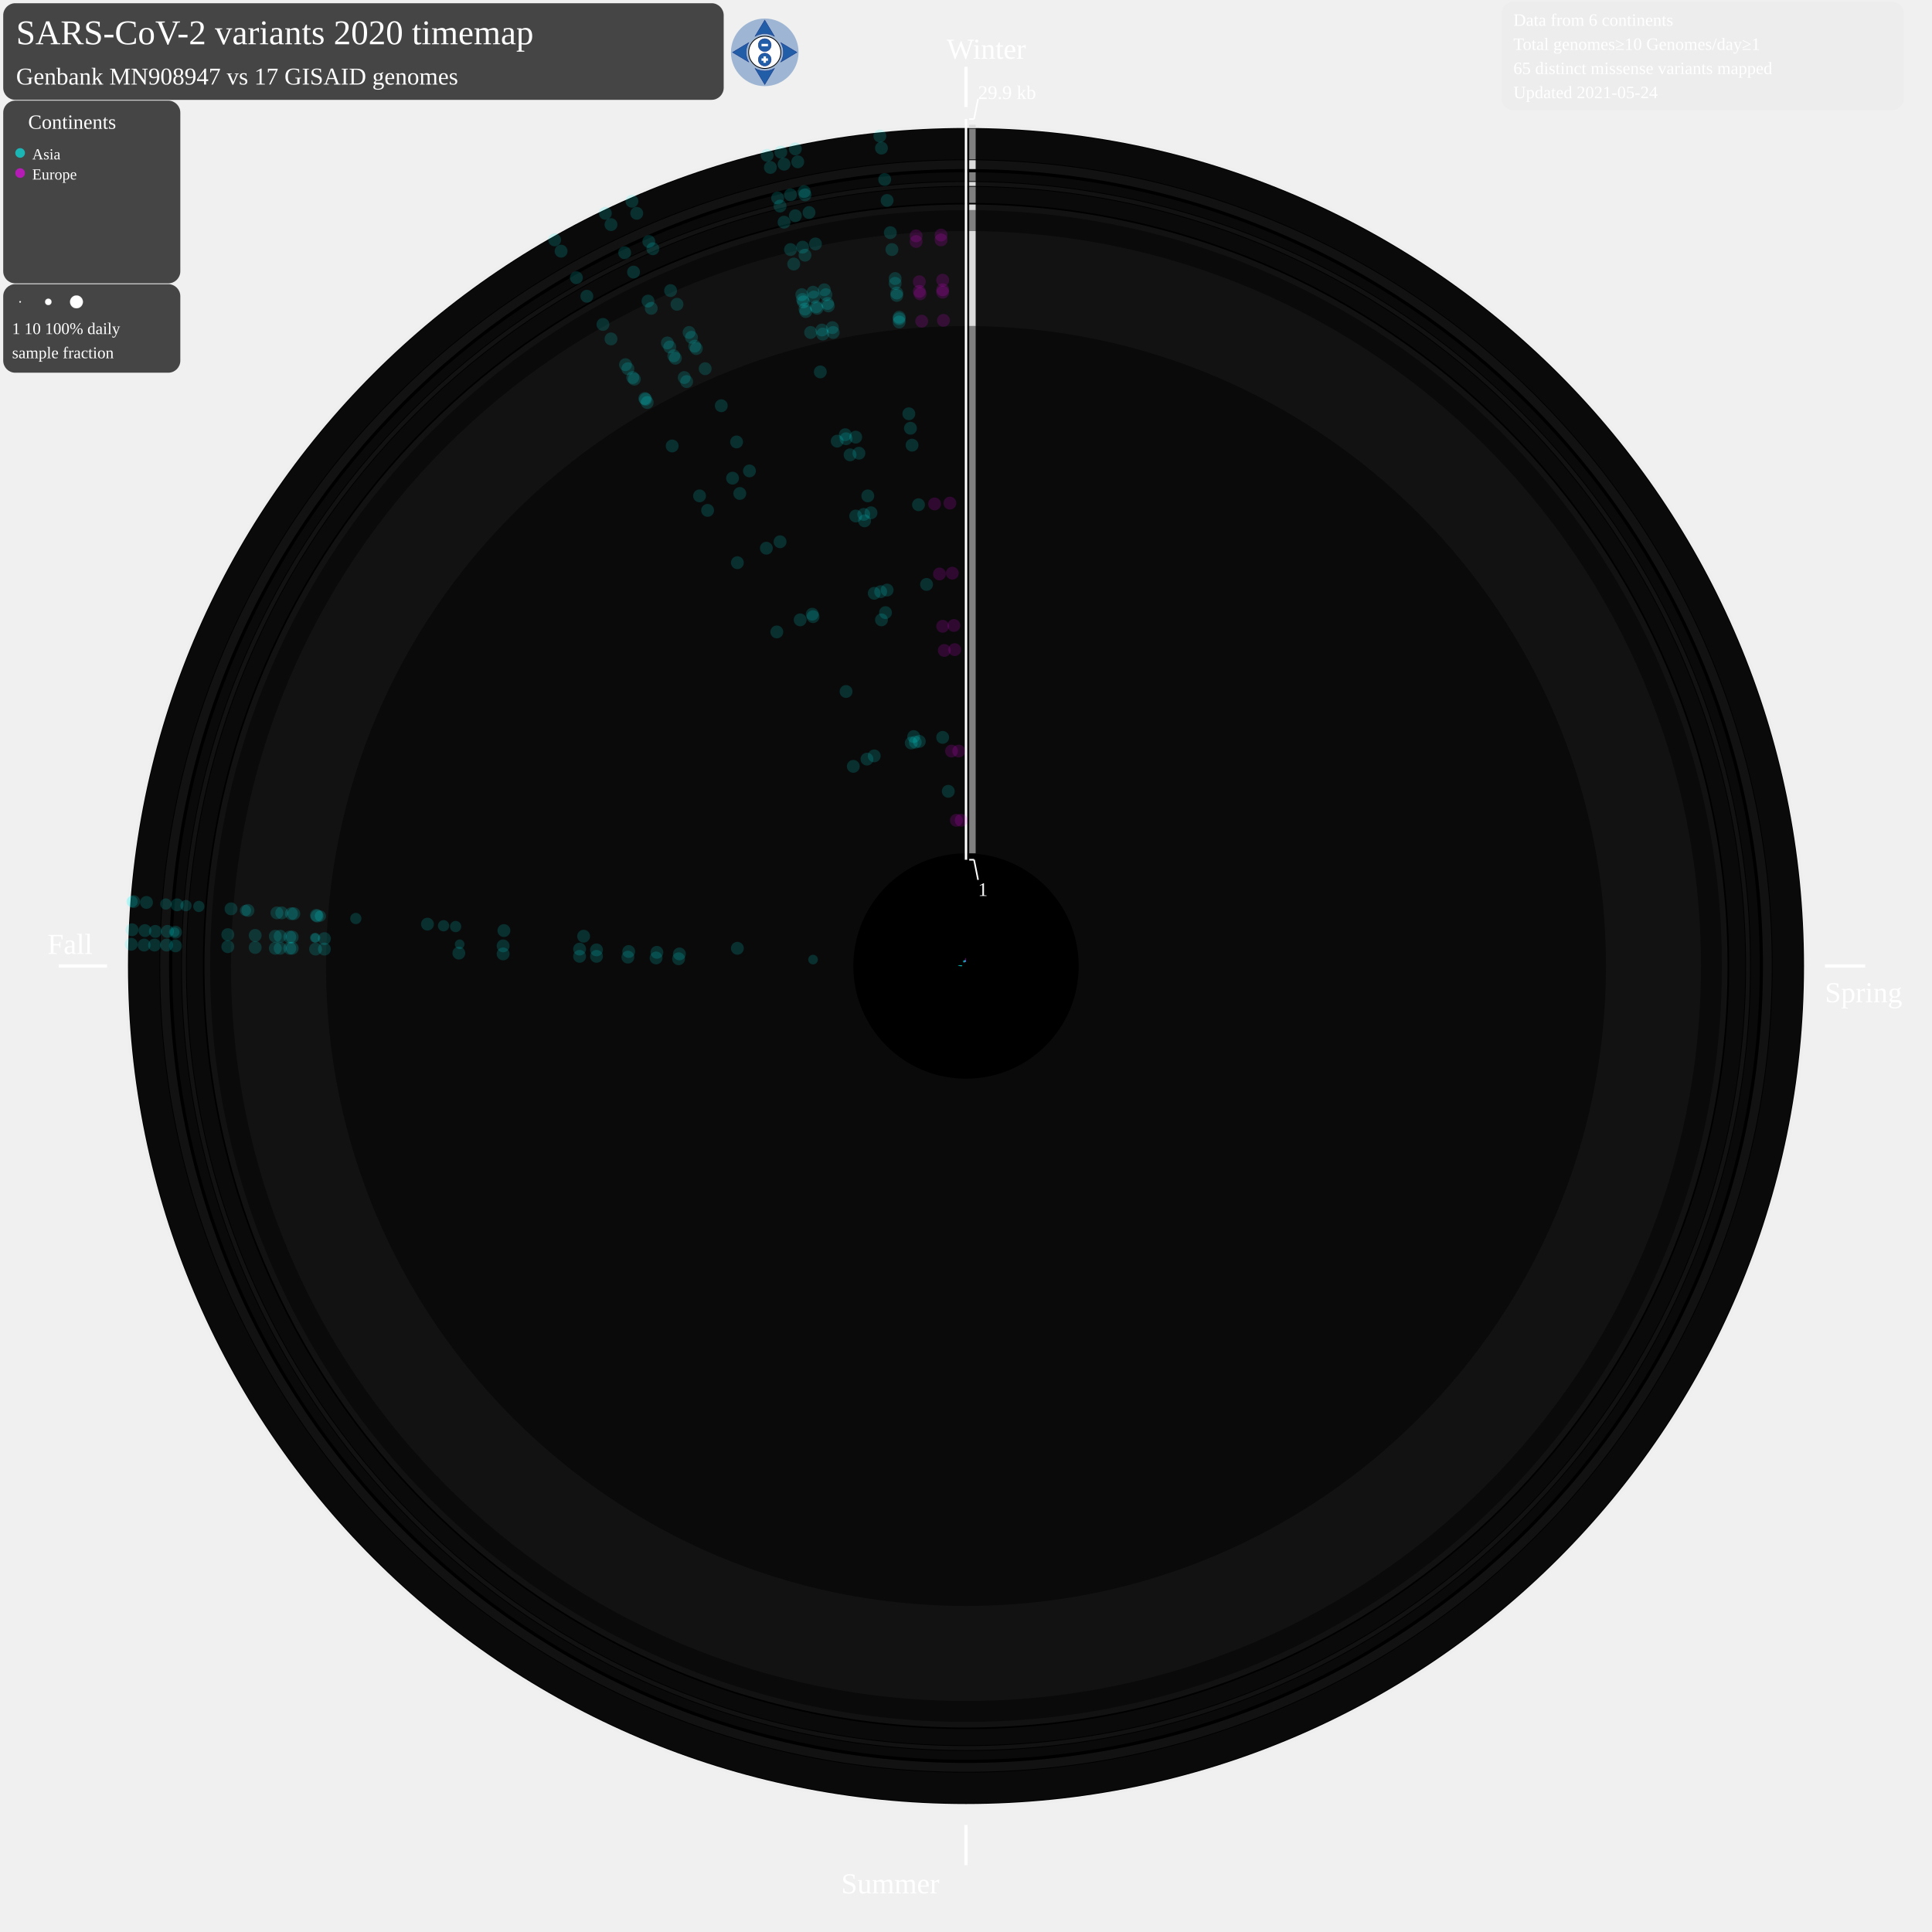
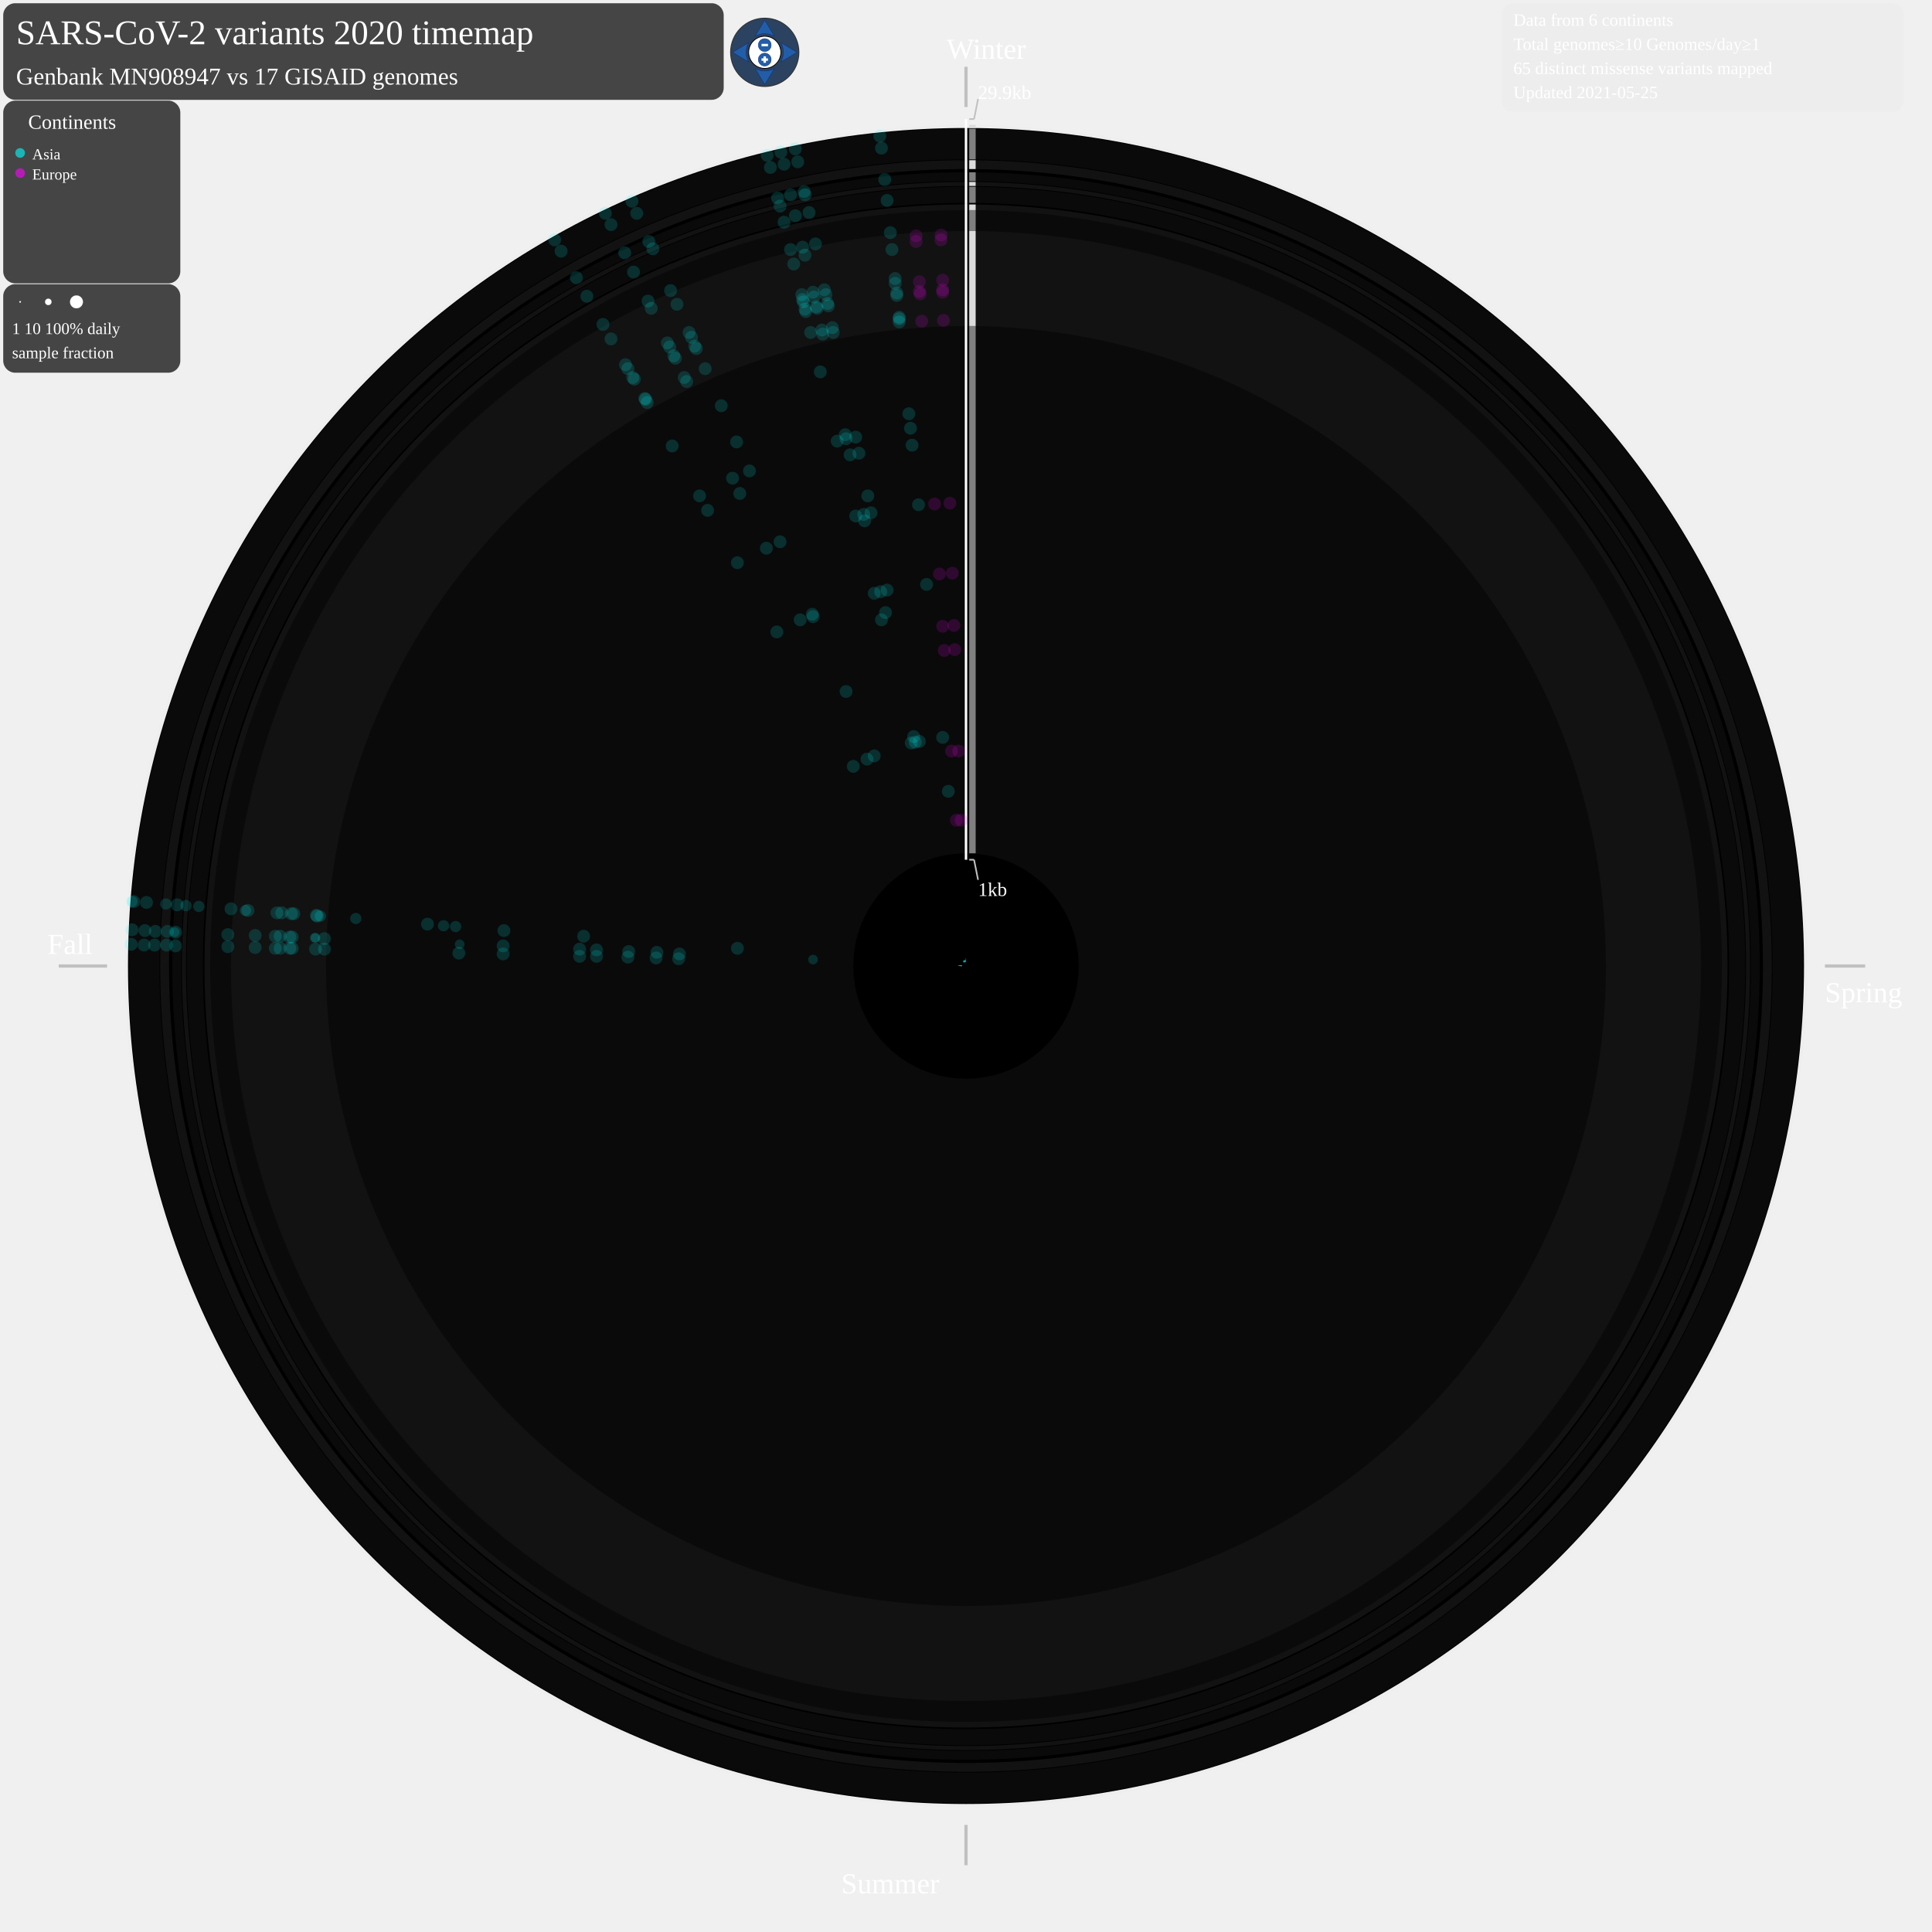
<svg xmlns="http://www.w3.org/2000/svg" width="2400" height="2400" style="background-color:black" viewBox="0 0 2400 2400" id="map-svg">
  <defs>
    <style type="text/css">
	.sb {
	stroke-width:0.8;
	stroke-opacity:50%;
	}
	.compass {
	fill: #fff;
	stroke: #000;
	stroke-width: 1;
	}
	.button {
	fill: #225EA8;
	stroke: #0C2C84;
	stroke-width: 0.5;
	stroke-miterlimit:6;
	stroke-linecap: round;
	}
	.button:hover {
	stroke-width: 1;
	}
	.plus-minus {
	fill: #fff;
	pointer-events: none;
	}
	.cv {
	stroke: none;
	fill-opacity:0.15;
	}
	a:link, a:visited {
	cursor: pointer;
	}
	a:hover, a:active {
	outline: dotted 2px yellow;
	}
	g:hover, g:active {
	outline: dotted 2px yellow;
	}
	.static {
	cursor: not-allowed;
	}
	.draggable, .draggable-group {
	cursor: pointer;
	}
	svg text {
	cursor: default;
	-webkit-user-select: none;
	-moz-user-select: none;
	-ms-user-select: none;
	user-select: none;
	}
	</style>
  </defs>
  <text font-size="3.6em" x="20" y="55" fill="white">SARS-CoV-2 variants 2020 timemap</text>
  <g id="matrix-group" transform="matrix(1 0 0 1 0 0)" class="draggable-group">
    <circle cx="1200" cy="1200" r="1045" style="fill:gainsboro;stroke:black;stroke-width:0;fill-opacity:0.085;" />
    <circle cx="1200" cy="1200" r="1041" style="fill:black;stroke:black;stroke-width:0;fill-opacity:1;" />
    <circle cx="1200" cy="1200" r="1040" style="fill:grey;stroke:black;stroke-width:0;fill-opacity:0.085;" />
    <circle cx="1200" cy="1200" r="1002" style="fill:black;stroke:black;stroke-width:0;fill-opacity:1;" />
    <circle cx="1200" cy="1200" r="1001" style="fill:gainsboro;stroke:black;stroke-width:0;fill-opacity:0.085;" />
    <circle cx="1200" cy="1200" r="990" style="fill:black;stroke:black;stroke-width:0;fill-opacity:1;" />
    <circle cx="1200" cy="1200" r="986" style="fill:grey;stroke:black;stroke-width:0;fill-opacity:0.085;" />
    <circle cx="1200" cy="1200" r="975" style="fill:black;stroke:black;stroke-width:0;fill-opacity:1;" />
    <circle cx="1200" cy="1200" r="974" style="fill:gainsboro;stroke:black;stroke-width:0;fill-opacity:0.085;" />
    <circle cx="1200" cy="1200" r="969" style="fill:black;stroke:black;stroke-width:0;fill-opacity:1;" />
    <circle cx="1200" cy="1200" r="968" style="fill:grey;stroke:black;stroke-width:0;fill-opacity:0.085;" />
    <circle cx="1200" cy="1200" r="948" style="fill:black;stroke:black;stroke-width:0;fill-opacity:1;" />
    <circle cx="1200" cy="1200" r="946" style="fill:gainsboro;stroke:black;stroke-width:0;fill-opacity:0.085;" />
    <circle cx="1200" cy="1200" r="939" style="fill:black;stroke:black;stroke-width:0;fill-opacity:1;" />
    <circle cx="1200" cy="1200" r="939" style="fill:grey;stroke:black;stroke-width:0;fill-opacity:0.085;" />
    <circle cx="1200" cy="1200" r="913" style="fill:black;stroke:black;stroke-width:0;fill-opacity:1;" />
    <circle cx="1200" cy="1200" r="913" style="fill:gainsboro;stroke:black;stroke-width:0;fill-opacity:0.085;" />
    <circle cx="1200" cy="1200" r="795" style="fill:black;stroke:black;stroke-width:0;fill-opacity:1;" />
    <circle cx="1200" cy="1200" r="795" style="fill:grey;stroke:black;stroke-width:0;fill-opacity:0.085;" />
    <circle cx="1200" cy="1200" r="140" style="fill:black;stroke:black;stroke-width:0;fill-opacity:1;" />
-     <line x1="1200" y1="82.938" x2="1200" y2="132.938" style="stroke:white;stroke-width:4" />
+     <line x1="1200" y1="82.938" x2="1200" y2="132.938" style="stroke:silver;stroke-width:4" />
    <text font-size="3.0em" x="1176" y="72.938" fill="white">Winter</text>
-     <line x1="2267" y1="1200" x2="2317" y2="1200" style="stroke:white;stroke-width:4" />
+     <line x1="2267" y1="1200" x2="2317" y2="1200" style="stroke:silver;stroke-width:4" />
    <text font-size="3.0em" x="2267" y="1245" fill="white">Spring</text>
-     <line x1="1200" y1="2267" x2="1200" y2="2317" style="stroke:white;stroke-width:4" />
+     <line x1="1200" y1="2267" x2="1200" y2="2317" style="stroke:silver;stroke-width:4" />
    <text font-size="3.0em" x="1045" y="2352" fill="white">Summer</text>
-     <line x1="133" y1="1200" x2="73" y2="1200" style="stroke:white;stroke-width:4" />
+     <line x1="133" y1="1200" x2="73" y2="1200" style="stroke:silver;stroke-width:4" />
    <text font-size="3.0em" x="59" y="1185" fill="white">Fall</text>
    <g>
      <line x1="1208" y1="1060" x2="1208" y2="405" style="stroke:grey;stroke-width:8" />
    </g>
    <g>
      <line x1="1208" y1="405" x2="1208" y2="287" style="stroke:gainsboro;stroke-width:8" />
    </g>
    <g>
      <line x1="1208" y1="287" x2="1208" y2="261" style="stroke:grey;stroke-width:8" />
    </g>
    <g>
      <line x1="1208" y1="261" x2="1208" y2="254" style="stroke:gainsboro;stroke-width:8" />
    </g>
    <g>
      <line x1="1208" y1="252" x2="1208" y2="232" style="stroke:grey;stroke-width:8" />
    </g>
    <g>
      <line x1="1208" y1="231" x2="1208" y2="226" style="stroke:gainsboro;stroke-width:8" />
    </g>
    <g>
      <line x1="1208" y1="225" x2="1208" y2="214" style="stroke:grey;stroke-width:8" />
    </g>
    <g>
      <line x1="1208" y1="210" x2="1208" y2="199" style="stroke:gainsboro;stroke-width:8" />
    </g>
    <g>
      <line x1="1208" y1="198" x2="1208" y2="160" style="stroke:grey;stroke-width:8" />
    </g>
    <g>
      <line x1="1208" y1="159" x2="1208" y2="155" style="stroke:gainsboro;stroke-width:8" />
    </g>
    <line x1="1200" y1="147.938" x2="1200" y2="1068" style="stroke:white;stroke-width:3" />
-     <line x1="1204" y1="147.938" x2="1210" y2="147.938" style="stroke:white;stroke-width:2" />
-     <line x1="1210" y1="147.938" x2="1215" y2="122.938" style="stroke:white;stroke-width:2" />
-     <line x1="1204" y1="1068" x2="1210" y2="1068" style="stroke:white;stroke-width:2" />
-     <line x1="1210" y1="1068" x2="1215" y2="1093" style="stroke:white;stroke-width:2" />
-     <text font-size="2.0em" x="1215" y="122.938" fill="white">29.9 kb</text>
-     <text font-size="2.0em" x="1215" y="1113" fill="white">1</text>
+     <line x1="1204" y1="147.938" x2="1210" y2="147.938" style="stroke:silver;stroke-width:2" />
+     <line x1="1210" y1="147.938" x2="1215" y2="122.938" style="stroke:silver;stroke-width:2" />
+     <line x1="1204" y1="1068" x2="1210" y2="1068" style="stroke:silver;stroke-width:2" />
+     <line x1="1210" y1="1068" x2="1215" y2="1093" style="stroke:silver;stroke-width:2" />
+     <text font-size="2.0em" x="1215" y="122.938" fill="white">29.9kb</text>
+     <text font-size="2.0em" x="1215" y="1113" fill="white">1kb</text>
    <g>
      <line x1="1195.0" y1="1199.9" x2="1192.6" y2="1199.8" style="stroke:cyan;" class="sb" />
    </g>
    <g>
      <circle cx="843" cy="1191" r="8" style="fill:cyan;" class="cv" />
    </g>
    <g>
      <circle cx="815" cy="1190" r="8" style="fill:cyan;" class="cv" />
    </g>
    <g>
      <circle cx="780" cy="1189" r="8" style="fill:cyan;" class="cv" />
    </g>
    <g>
      <circle cx="741" cy="1188" r="8" style="fill:cyan;" class="cv" />
    </g>
    <g>
      <circle cx="720" cy="1188" r="8" style="fill:cyan;" class="cv" />
    </g>
    <g>
      <circle cx="625" cy="1185" r="8" style="fill:cyan;" class="cv" />
    </g>
    <g>
      <circle cx="570" cy="1184" r="8" style="fill:cyan;" class="cv" />
    </g>
    <g>
      <circle cx="403" cy="1179" r="8" style="fill:cyan;" class="cv" />
    </g>
    <g>
      <circle cx="392" cy="1179" r="8" style="fill:cyan;" class="cv" />
    </g>
    <g>
      <circle cx="363" cy="1178" r="8" style="fill:cyan;" class="cv" />
    </g>
    <g>
      <circle cx="360" cy="1178" r="8" style="fill:cyan;" class="cv" />
    </g>
    <g>
      <circle cx="348" cy="1178" r="8" style="fill:cyan;" class="cv" />
    </g>
    <g>
      <circle cx="342" cy="1178" r="8" style="fill:cyan;" class="cv" />
    </g>
    <g>
      <circle cx="317" cy="1177" r="8" style="fill:cyan;" class="cv" />
    </g>
    <g>
      <circle cx="283" cy="1176" r="8" style="fill:cyan;" class="cv" />
    </g>
    <g>
      <circle cx="218" cy="1175" r="8" style="fill:cyan;" class="cv" />
    </g>
    <g>
      <circle cx="207" cy="1174" r="8" style="fill:cyan;" class="cv" />
    </g>
    <g>
      <circle cx="192" cy="1174" r="8" style="fill:cyan;" class="cv" />
    </g>
    <g>
      <circle cx="179" cy="1174" r="8" style="fill:cyan;" class="cv" />
    </g>
    <g>
      <circle cx="163" cy="1173" r="8" style="fill:cyan;" class="cv" />
    </g>
    <g>
      <line x1="1195.0" y1="1199.8" x2="1190.2" y2="1199.6" style="stroke:cyan;" class="sb" />
    </g>
    <g>
      <circle cx="1010" cy="1192" r="6" style="fill:cyan;" class="cv" />
    </g>
    <g>
      <circle cx="844" cy="1185" r="8" style="fill:cyan;" class="cv" />
    </g>
    <g>
      <circle cx="816" cy="1183" r="8" style="fill:cyan;" class="cv" />
    </g>
    <g>
      <circle cx="781" cy="1182" r="8" style="fill:cyan;" class="cv" />
    </g>
    <g>
      <circle cx="741" cy="1180" r="8" style="fill:cyan;" class="cv" />
    </g>
    <g>
      <circle cx="720" cy="1179" r="8" style="fill:cyan;" class="cv" />
    </g>
    <g>
      <circle cx="625" cy="1175" r="8" style="fill:cyan;" class="cv" />
    </g>
    <g>
      <circle cx="571" cy="1173" r="6" style="fill:cyan;" class="cv" />
    </g>
    <g>
      <circle cx="403" cy="1166" r="8" style="fill:cyan;" class="cv" />
    </g>
    <g>
      <circle cx="392" cy="1165" r="6" style="fill:cyan;" class="cv" />
    </g>
    <g>
      <circle cx="391" cy="1165" r="6" style="fill:cyan;" class="cv" />
    </g>
    <g>
      <circle cx="363" cy="1164" r="8" style="fill:cyan;" class="cv" />
    </g>
    <g>
      <circle cx="360" cy="1164" r="8" style="fill:cyan;" class="cv" />
    </g>
    <g>
      <circle cx="348" cy="1163" r="8" style="fill:cyan;" class="cv" />
    </g>
    <g>
      <circle cx="342" cy="1163" r="8" style="fill:cyan;" class="cv" />
    </g>
    <g>
      <circle cx="317" cy="1162" r="8" style="fill:cyan;" class="cv" />
    </g>
    <g>
      <circle cx="283" cy="1161" r="8" style="fill:cyan;" class="cv" />
    </g>
    <g>
      <circle cx="218" cy="1158" r="8" style="fill:cyan;" class="cv" />
    </g>
    <g>
      <circle cx="217" cy="1158" r="6" style="fill:cyan;" class="cv" />
    </g>
    <g>
      <circle cx="208" cy="1157" r="8" style="fill:cyan;" class="cv" />
    </g>
    <g>
      <circle cx="193" cy="1157" r="8" style="fill:cyan;" class="cv" />
    </g>
    <g>
      <circle cx="180" cy="1156" r="8" style="fill:cyan;" class="cv" />
    </g>
    <g>
      <circle cx="164" cy="1155" r="8" style="fill:cyan;" class="cv" />
    </g>
    <g>
      <line x1="1195.0" y1="1199.6" x2="1191.2" y2="1199.3" style="stroke:cyan;" class="sb" />
    </g>
    <g>
      <circle cx="916" cy="1178" r="8" style="fill:cyan;" class="cv" />
    </g>
    <g>
      <circle cx="725" cy="1163" r="8" style="fill:cyan;" class="cv" />
    </g>
    <g>
      <circle cx="626" cy="1156" r="8" style="fill:cyan;" class="cv" />
    </g>
    <g>
      <circle cx="566" cy="1151" r="7" style="fill:cyan;" class="cv" />
    </g>
    <g>
      <circle cx="551" cy="1150" r="7" style="fill:cyan;" class="cv" />
    </g>
    <g>
      <circle cx="531" cy="1148" r="8" style="fill:cyan;" class="cv" />
    </g>
    <g>
      <circle cx="442" cy="1141" r="7" style="fill:cyan;" class="cv" />
    </g>
    <g>
      <circle cx="398" cy="1138" r="7" style="fill:cyan;" class="cv" />
    </g>
    <g>
      <circle cx="394" cy="1138" r="8" style="fill:cyan;" class="cv" />
    </g>
    <g>
      <circle cx="393" cy="1137" r="8" style="fill:cyan;" class="cv" />
    </g>
    <g>
      <circle cx="365" cy="1135" r="8" style="fill:cyan;" class="cv" />
    </g>
    <g>
      <circle cx="362" cy="1135" r="8" style="fill:cyan;" class="cv" />
    </g>
    <g>
      <circle cx="350" cy="1134" r="8" style="fill:cyan;" class="cv" />
    </g>
    <g>
      <circle cx="344" cy="1134" r="8" style="fill:cyan;" class="cv" />
    </g>
    <g>
      <circle cx="308" cy="1131" r="8" style="fill:cyan;" class="cv" />
    </g>
    <g>
      <circle cx="305" cy="1131" r="7" style="fill:cyan;" class="cv" />
    </g>
    <g>
      <circle cx="287" cy="1129" r="8" style="fill:cyan;" class="cv" />
    </g>
    <g>
      <circle cx="247" cy="1126" r="7" style="fill:cyan;" class="cv" />
    </g>
    <g>
      <circle cx="231" cy="1125" r="7" style="fill:cyan;" class="cv" />
    </g>
    <g>
      <circle cx="220" cy="1124" r="8" style="fill:cyan;" class="cv" />
    </g>
    <g>
      <circle cx="206" cy="1123" r="7" style="fill:cyan;" class="cv" />
    </g>
    <g>
      <circle cx="182" cy="1121" r="8" style="fill:cyan;" class="cv" />
    </g>
    <g>
      <circle cx="166" cy="1120" r="8" style="fill:cyan;" class="cv" />
    </g>
    <g>
      <circle cx="164" cy="1120" r="7" style="fill:cyan;" class="cv" />
    </g>
    <g>
      <line x1="1197.5" y1="1195.6" x2="1196.4" y2="1193.6" style="stroke:cyan;" class="sb" />
    </g>
    <g>
      <circle cx="1060" cy="952" r="8" style="fill:cyan;" class="cv" />
    </g>
    <g>
      <circle cx="965" cy="785" r="8" style="fill:cyan;" class="cv" />
    </g>
    <g>
      <circle cx="916" cy="699" r="8" style="fill:cyan;" class="cv" />
    </g>
    <g>
      <circle cx="879" cy="634" r="8" style="fill:cyan;" class="cv" />
    </g>
    <g>
      <circle cx="869" cy="616" r="8" style="fill:cyan;" class="cv" />
    </g>
    <g>
      <circle cx="835" cy="554" r="8" style="fill:cyan;" class="cv" />
    </g>
    <g>
      <circle cx="804" cy="500" r="8" style="fill:cyan;" class="cv" />
    </g>
    <g>
      <circle cx="802" cy="496" r="8" style="fill:cyan;" class="cv" />
    </g>
    <g>
      <circle cx="801" cy="495" r="8" style="fill:cyan;" class="cv" />
    </g>
    <g>
      <circle cx="788" cy="471" r="8" style="fill:cyan;" class="cv" />
    </g>
    <g>
      <circle cx="786" cy="469" r="8" style="fill:cyan;" class="cv" />
    </g>
    <g>
      <circle cx="780" cy="458" r="8" style="fill:cyan;" class="cv" />
    </g>
    <g>
      <circle cx="777" cy="453" r="8" style="fill:cyan;" class="cv" />
    </g>
    <g>
      <circle cx="759" cy="421" r="8" style="fill:cyan;" class="cv" />
    </g>
    <g>
      <circle cx="749" cy="403" r="8" style="fill:cyan;" class="cv" />
    </g>
    <g>
      <circle cx="729" cy="368" r="8" style="fill:cyan;" class="cv" />
    </g>
    <g>
      <circle cx="716" cy="345" r="8" style="fill:cyan;" class="cv" />
    </g>
    <g>
      <circle cx="697" cy="312" r="8" style="fill:cyan;" class="cv" />
    </g>
    <g>
      <circle cx="689" cy="298" r="8" style="fill:cyan;" class="cv" />
    </g>
    <g>
      <line x1="1197.8" y1="1195.5" x2="1196.8" y2="1193.3" style="stroke:cyan;" class="sb" />
    </g>
    <g>
      <circle cx="1077" cy="943" r="8" style="fill:cyan;" class="cv" />
    </g>
    <g>
      <circle cx="994" cy="770" r="8" style="fill:cyan;" class="cv" />
    </g>
    <g>
      <circle cx="952" cy="681" r="8" style="fill:cyan;" class="cv" />
    </g>
    <g>
      <circle cx="919" cy="613" r="8" style="fill:cyan;" class="cv" />
    </g>
    <g>
      <circle cx="910" cy="594" r="8" style="fill:cyan;" class="cv" />
    </g>
    <g>
      <circle cx="853" cy="474" r="8" style="fill:cyan;" class="cv" />
    </g>
    <g>
      <circle cx="850" cy="469" r="8" style="fill:cyan;" class="cv" />
    </g>
    <g>
      <circle cx="839" cy="445" r="8" style="fill:cyan;" class="cv" />
    </g>
    <g>
      <circle cx="837" cy="442" r="8" style="fill:cyan;" class="cv" />
    </g>
    <g>
      <circle cx="832" cy="431" r="8" style="fill:cyan;" class="cv" />
    </g>
    <g>
      <circle cx="829" cy="426" r="8" style="fill:cyan;" class="cv" />
    </g>
    <g>
      <circle cx="809" cy="383" r="8" style="fill:cyan;" class="cv" />
    </g>
    <g>
      <circle cx="805" cy="374" r="8" style="fill:cyan;" class="cv" />
    </g>
    <g>
      <circle cx="787" cy="338" r="8" style="fill:cyan;" class="cv" />
    </g>
    <g>
      <circle cx="776" cy="314" r="8" style="fill:cyan;" class="cv" />
    </g>
    <g>
      <circle cx="759" cy="279" r="8" style="fill:cyan;" class="cv" />
    </g>
    <g>
      <circle cx="752" cy="265" r="8" style="fill:cyan;" class="cv" />
    </g>
    <g>
      <line x1="1198.0" y1="1195.4" x2="1197.0" y2="1193.2" style="stroke:cyan;" class="sb" />
    </g>
    <g>
      <circle cx="1086" cy="939" r="8" style="fill:cyan;" class="cv" />
    </g>
    <g>
      <circle cx="1051" cy="859" r="8" style="fill:cyan;" class="cv" />
    </g>
    <g>
      <circle cx="1010" cy="766" r="8" style="fill:cyan;" class="cv" />
    </g>
    <g>
      <circle cx="1009" cy="763" r="8" style="fill:cyan;" class="cv" />
    </g>
    <g>
      <circle cx="969" cy="673" r="8" style="fill:cyan;" class="cv" />
    </g>
    <g>
      <circle cx="931" cy="585" r="8" style="fill:cyan;" class="cv" />
    </g>
    <g>
      <circle cx="915" cy="549" r="8" style="fill:cyan;" class="cv" />
    </g>
    <g>
      <circle cx="896" cy="504" r="8" style="fill:cyan;" class="cv" />
    </g>
    <g>
      <circle cx="876" cy="458" r="8" style="fill:cyan;" class="cv" />
    </g>
    <g>
      <circle cx="865" cy="433" r="8" style="fill:cyan;" class="cv" />
    </g>
    <g>
      <circle cx="863" cy="430" r="8" style="fill:cyan;" class="cv" />
    </g>
    <g>
      <circle cx="859" cy="419" r="8" style="fill:cyan;" class="cv" />
    </g>
    <g>
      <circle cx="856" cy="413" r="8" style="fill:cyan;" class="cv" />
    </g>
    <g>
      <circle cx="841" cy="378" r="8" style="fill:cyan;" class="cv" />
    </g>
    <g>
      <circle cx="833" cy="361" r="8" style="fill:cyan;" class="cv" />
    </g>
    <g>
      <circle cx="811" cy="309" r="8" style="fill:cyan;" class="cv" />
    </g>
    <g>
      <circle cx="806" cy="300" r="8" style="fill:cyan;" class="cv" />
    </g>
    <g>
      <circle cx="791" cy="265" r="8" style="fill:cyan;" class="cv" />
    </g>
    <g>
      <circle cx="785" cy="250" r="8" style="fill:cyan;" class="cv" />
    </g>
    <g>
      <line x1="1198.8" y1="1195.1" x2="1198.2" y2="1192.8" style="stroke:cyan;" class="sb" />
    </g>
    <g>
      <circle cx="1132" cy="923" r="8" style="fill:cyan;" class="cv" />
    </g>
    <g>
      <circle cx="1095" cy="770" r="8" style="fill:cyan;" class="cv" />
    </g>
    <g>
      <circle cx="1086" cy="737" r="8" style="fill:cyan;" class="cv" />
    </g>
    <g>
      <circle cx="1063" cy="641" r="8" style="fill:cyan;" class="cv" />
    </g>
    <g>
      <circle cx="1040" cy="548" r="8" style="fill:cyan;" class="cv" />
    </g>
    <g>
      <circle cx="1019" cy="462" r="8" style="fill:cyan;" class="cv" />
    </g>
    <g>
      <circle cx="1007" cy="413" r="8" style="fill:cyan;" class="cv" />
    </g>
    <g>
      <circle cx="1001" cy="387" r="8" style="fill:cyan;" class="cv" />
    </g>
    <g>
      <circle cx="1000" cy="384" r="8" style="fill:cyan;" class="cv" />
    </g>
    <g>
      <circle cx="998" cy="375" r="8" style="fill:cyan;" class="cv" />
    </g>
    <g>
      <circle cx="997" cy="372" r="8" style="fill:cyan;" class="cv" />
    </g>
    <g>
      <circle cx="996" cy="366" r="8" style="fill:cyan;" class="cv" />
    </g>
    <g>
      <circle cx="986" cy="328" r="8" style="fill:cyan;" class="cv" />
    </g>
    <g>
      <circle cx="982" cy="310" r="8" style="fill:cyan;" class="cv" />
    </g>
    <g>
      <circle cx="974" cy="276" r="8" style="fill:cyan;" class="cv" />
    </g>
    <g>
      <circle cx="969" cy="256" r="8" style="fill:cyan;" class="cv" />
    </g>
    <g>
      <circle cx="966" cy="246" r="8" style="fill:cyan;" class="cv" />
    </g>
    <g>
      <circle cx="957" cy="208" r="8" style="fill:cyan;" class="cv" />
    </g>
    <g>
      <circle cx="953" cy="193" r="8" style="fill:cyan;" class="cv" />
    </g>
    <g>
      <line x1="1198.9" y1="1195.1" x2="1198.4" y2="1192.8" style="stroke:cyan;" class="sb" />
    </g>
    <g>
      <circle cx="1137" cy="922" r="8" style="fill:cyan;" class="cv" />
    </g>
    <g>
      <circle cx="1135" cy="915" r="8" style="fill:cyan;" class="cv" />
    </g>
    <g>
      <circle cx="1100" cy="761" r="8" style="fill:cyan;" class="cv" />
    </g>
    <g>
      <circle cx="1094" cy="735" r="8" style="fill:cyan;" class="cv" />
    </g>
    <g>
      <circle cx="1074" cy="647" r="8" style="fill:cyan;" class="cv" />
    </g>
    <g>
      <circle cx="1073" cy="639" r="8" style="fill:cyan;" class="cv" />
    </g>
    <g>
      <circle cx="1056" cy="565" r="8" style="fill:cyan;" class="cv" />
    </g>
    <g>
      <circle cx="1051" cy="545" r="8" style="fill:cyan;" class="cv" />
    </g>
    <g>
      <circle cx="1050" cy="540" r="8" style="fill:cyan;" class="cv" />
    </g>
    <g>
      <circle cx="1022" cy="415" r="8" style="fill:cyan;" class="cv" />
    </g>
    <g>
      <circle cx="1021" cy="410" r="8" style="fill:cyan;" class="cv" />
    </g>
    <g>
      <circle cx="1015" cy="383" r="8" style="fill:cyan;" class="cv" />
    </g>
    <g>
      <circle cx="1014" cy="381" r="8" style="fill:cyan;" class="cv" />
    </g>
    <g>
      <circle cx="1011" cy="369" r="8" style="fill:cyan;" class="cv" />
    </g>
    <g>
      <circle cx="1010" cy="363" r="8" style="fill:cyan;" class="cv" />
    </g>
    <g>
      <circle cx="1000" cy="317" r="8" style="fill:cyan;" class="cv" />
    </g>
    <g>
      <circle cx="997" cy="307" r="8" style="fill:cyan;" class="cv" />
    </g>
    <g>
      <circle cx="988" cy="268" r="8" style="fill:cyan;" class="cv" />
    </g>
    <g>
      <circle cx="982" cy="242" r="8" style="fill:cyan;" class="cv" />
    </g>
    <g>
      <circle cx="974" cy="204" r="8" style="fill:cyan;" class="cv" />
    </g>
    <g>
      <circle cx="970" cy="189" r="8" style="fill:cyan;" class="cv" />
    </g>
    <g>
      <line x1="1199.0" y1="1195.1" x2="1198.5" y2="1192.7" style="stroke:cyan;" class="sb" />
    </g>
    <g>
      <circle cx="1142" cy="921" r="8" style="fill:cyan;" class="cv" />
    </g>
    <g>
      <circle cx="1102" cy="733" r="8" style="fill:cyan;" class="cv" />
    </g>
    <g>
      <circle cx="1082" cy="637" r="8" style="fill:cyan;" class="cv" />
    </g>
    <g>
      <circle cx="1078" cy="616" r="8" style="fill:cyan;" class="cv" />
    </g>
    <g>
      <circle cx="1067" cy="563" r="8" style="fill:cyan;" class="cv" />
    </g>
    <g>
      <circle cx="1063" cy="543" r="8" style="fill:cyan;" class="cv" />
    </g>
    <g>
      <circle cx="1035" cy="413" r="8" style="fill:cyan;" class="cv" />
    </g>
    <g>
      <circle cx="1034" cy="407" r="8" style="fill:cyan;" class="cv" />
    </g>
    <g>
      <circle cx="1029" cy="380" r="8" style="fill:cyan;" class="cv" />
    </g>
    <g>
      <circle cx="1028" cy="377" r="8" style="fill:cyan;" class="cv" />
    </g>
    <g>
      <circle cx="1026" cy="366" r="8" style="fill:cyan;" class="cv" />
    </g>
    <g>
      <circle cx="1024" cy="360" r="8" style="fill:cyan;" class="cv" />
    </g>
    <g>
      <circle cx="1013" cy="303" r="8" style="fill:cyan;" class="cv" />
    </g>
    <g>
      <circle cx="1005" cy="264" r="8" style="fill:cyan;" class="cv" />
    </g>
    <g>
      <circle cx="1000" cy="242" r="8" style="fill:cyan;" class="cv" />
    </g>
    <g>
      <circle cx="999" cy="238" r="8" style="fill:cyan;" class="cv" />
    </g>
    <g>
      <circle cx="991" cy="201" r="8" style="fill:cyan;" class="cv" />
    </g>
    <g>
      <circle cx="988" cy="185" r="8" style="fill:cyan;" class="cv" />
    </g>
    <g>
      <line x1="1199.5" y1="1195.0" x2="1199.2" y2="1192.6" style="stroke:cyan;" class="sb" />
    </g>
    <g>
      <circle cx="1178" cy="983" r="8" style="fill:cyan;" class="cv" />
    </g>
    <g>
      <circle cx="1171" cy="916" r="8" style="fill:cyan;" class="cv" />
    </g>
    <g>
      <circle cx="1151" cy="726" r="8" style="fill:cyan;" class="cv" />
    </g>
    <g>
      <circle cx="1141" cy="627" r="8" style="fill:cyan;" class="cv" />
    </g>
    <g>
      <circle cx="1133" cy="553" r="8" style="fill:cyan;" class="cv" />
    </g>
    <g>
      <circle cx="1131" cy="532" r="8" style="fill:cyan;" class="cv" />
    </g>
    <g>
      <circle cx="1129" cy="514" r="8" style="fill:cyan;" class="cv" />
    </g>
    <g>
      <circle cx="1117" cy="400" r="8" style="fill:cyan;" class="cv" />
    </g>
    <g>
      <circle cx="1117" cy="396" r="8" style="fill:cyan;" class="cv" />
    </g>
    <g>
      <circle cx="1117" cy="394" r="8" style="fill:cyan;" class="cv" />
    </g>
    <g>
      <circle cx="1114" cy="367" r="8" style="fill:cyan;" class="cv" />
    </g>
    <g>
      <circle cx="1114" cy="364" r="8" style="fill:cyan;" class="cv" />
    </g>
    <g>
      <circle cx="1112" cy="352" r="8" style="fill:cyan;" class="cv" />
    </g>
    <g>
      <circle cx="1112" cy="346" r="8" style="fill:cyan;" class="cv" />
    </g>
    <g>
      <circle cx="1108" cy="310" r="8" style="fill:cyan;" class="cv" />
    </g>
    <g>
      <circle cx="1106" cy="289" r="8" style="fill:cyan;" class="cv" />
    </g>
    <g>
      <circle cx="1102" cy="249" r="8" style="fill:cyan;" class="cv" />
    </g>
    <g>
      <circle cx="1099" cy="223" r="8" style="fill:cyan;" class="cv" />
    </g>
    <g>
      <circle cx="1095" cy="184" r="8" style="fill:cyan;" class="cv" />
    </g>
    <g>
      <circle cx="1093" cy="169" r="8" style="fill:cyan;" class="cv" />
    </g>
    <g>
      <line x1="1199.7" y1="1195.0" x2="1199.5" y2="1192.6" style="stroke:fuchsia;" class="sb" />
    </g>
    <g>
      <circle cx="1188" cy="1019" r="8" style="fill:fuchsia;" class="cv" />
    </g>
    <g>
      <circle cx="1182" cy="933" r="8" style="fill:fuchsia;" class="cv" />
    </g>
    <g>
      <circle cx="1173" cy="808" r="8" style="fill:fuchsia;" class="cv" />
    </g>
    <g>
      <circle cx="1171" cy="778" r="8" style="fill:fuchsia;" class="cv" />
    </g>
    <g>
      <circle cx="1167" cy="713" r="8" style="fill:fuchsia;" class="cv" />
    </g>
    <g>
      <circle cx="1161" cy="626" r="8" style="fill:fuchsia;" class="cv" />
    </g>
    <g>
      <circle cx="1145" cy="399" r="8" style="fill:fuchsia;" class="cv" />
    </g>
    <g>
      <circle cx="1143" cy="365" r="8" style="fill:fuchsia;" class="cv" />
    </g>
    <g>
      <circle cx="1142" cy="362" r="8" style="fill:fuchsia;" class="cv" />
    </g>
    <g>
      <circle cx="1142" cy="350" r="8" style="fill:fuchsia;" class="cv" />
    </g>
    <g>
      <circle cx="1138" cy="300" r="8" style="fill:fuchsia;" class="cv" />
    </g>
    <g>
      <circle cx="1138" cy="293" r="8" style="fill:fuchsia;" class="cv" />
    </g>
    <g>
      <line x1="1199.8" y1="1195.0" x2="1199.7" y2="1190.2" style="stroke:fuchsia;" class="sb" />
    </g>
    <g>
      <circle cx="1194" cy="1019" r="8" style="fill:fuchsia;" class="cv" />
    </g>
    <g>
      <circle cx="1191" cy="933" r="8" style="fill:fuchsia;" class="cv" />
    </g>
    <g>
      <circle cx="1186" cy="807" r="8" style="fill:fuchsia;" class="cv" />
    </g>
    <g>
      <circle cx="1185" cy="777" r="8" style="fill:fuchsia;" class="cv" />
    </g>
    <g>
      <circle cx="1183" cy="712" r="8" style="fill:fuchsia;" class="cv" />
    </g>
    <g>
      <circle cx="1180" cy="625" r="8" style="fill:fuchsia;" class="cv" />
    </g>
    <g>
      <circle cx="1172" cy="398" r="8" style="fill:fuchsia;" class="cv" />
    </g>
    <g>
      <circle cx="1171" cy="363" r="8" style="fill:fuchsia;" class="cv" />
    </g>
    <g>
      <circle cx="1171" cy="360" r="8" style="fill:fuchsia;" class="cv" />
    </g>
    <g>
      <circle cx="1171" cy="348" r="8" style="fill:fuchsia;" class="cv" />
    </g>
    <g>
      <circle cx="1169" cy="298" r="8" style="fill:fuchsia;" class="cv" />
    </g>
    <g>
      <circle cx="1169" cy="292" r="8" style="fill:fuchsia;" class="cv" />
    </g>
  </g>
  <rect x="4" y="4" width="895" height="120" rx="15" style="fill:#1B1B1B;stroke-width:0;fill-opacity:0.8;" />
  <a href="https://bcgsc.github.io/SARS2/">
    <text font-size="3.6em" x="20" y="55" fill="white">SARS-CoV-2 variants 2020 timemap</text>
  </a>
  <text font-size="2.5em" x="20" y="105" fill="white">Genbank MN908947 vs 17 GISAID genomes</text>
+   <circle cx="950" cy="65" r="43" fill="black" opacity="0.8" />
  <circle cx="950" cy="65" r="42" fill="#225EA8" opacity="0.4" />
  <path class="button" d="M950 25 l12   20 a40, 70 0 0,0 -24,  0z" />
  <path class="button" d="M910 65 l20  -12 a70, 40 0 0,0   0, 24z" />
  <path class="button" d="M950 105 l12  -20 a40, 70 0 0,1 -24,  0z" />
  <path class="button" d="M990 65 l-20 -12 a70, 40 0 0,1   0, 24z" />
  <circle class="compass" cx="950" cy="65" r="20" />
  <circle class="button" cx="950" cy="56" r="8" />
  <circle class="button" cx="950" cy="74" r="8" />
  <rect class="plus-minus" x="946" y="54.5" width="8" height="3" />
  <rect class="plus-minus" x="946" y="72.5" width="8" height="3" />
  <rect class="plus-minus" x="948.5" y="70" width="3" height="8" />
  <rect x="4" y="125" width="220" height="227" rx="15" style="fill:#1B1B1B;stroke-width:0;fill-opacity:0.8;" />
  <rect x="4" y="353" width="220" height="110" rx="15" style="fill:#1B1B1B;stroke-width:0;fill-opacity:0.8;" />
  <text font-size="2.1em" x="35" y="160" fill="white">Continents</text>
  <circle cx="25" cy="190" r="6" style="fill:cyan;stroke:black;stroke-width:0;fill-opacity:0.6;" />
  <text font-size="1.6em" x="40" y="198" fill="white">Asia</text>
  <circle cx="25" cy="215" r="6" style="fill:fuchsia;stroke:black;stroke-width:0;fill-opacity:0.6;" />
  <text font-size="1.6em" x="40" y="223" fill="white">Europe</text>
  <circle cx="25" cy="375" r="1" style="fill:white;stroke:lightgrey;stroke-width:0.2;" />
  <circle cx="60" cy="375" r="4" style="fill:white;stroke:lightgrey;stroke-width:0.2;" />
  <circle cx="95" cy="375" r="8" style="fill:white;stroke:lightgrey;stroke-width:0.2;" />
  <text font-size="1.7em" x="15" y="415" fill="white">1      10        100% daily</text>
  <text font-size="1.7em" x="15" y="445" fill="white">sample fraction</text>
-   <rect x="1865" y="2" width="500" height="135" rx="15" style="fill:gainsboro;stroke-width:0;fill-opacity:0.15;" />
+   <rect x="1865" y="4" width="500" height="135" rx="15" style="fill:gainsboro;stroke-width:0;fill-opacity:0.15;" />
  <text font-size="1.8em" x="1880" y="32" fill="white">Data from 6 continents</text>
  <text font-size="1.8em" x="1880" y="62" fill="white">Total genomes≥10  Genomes/day≥1</text>
  <text font-size="1.8em" x="1880" y="92" fill="white">65 distinct missense variants mapped</text>
-   <text font-size="1.8em" x="1880" y="122" fill="white">Updated 2021-05-24</text>
+   <text font-size="1.8em" x="1880" y="122" fill="white">Updated 2021-05-25</text>
</svg>
